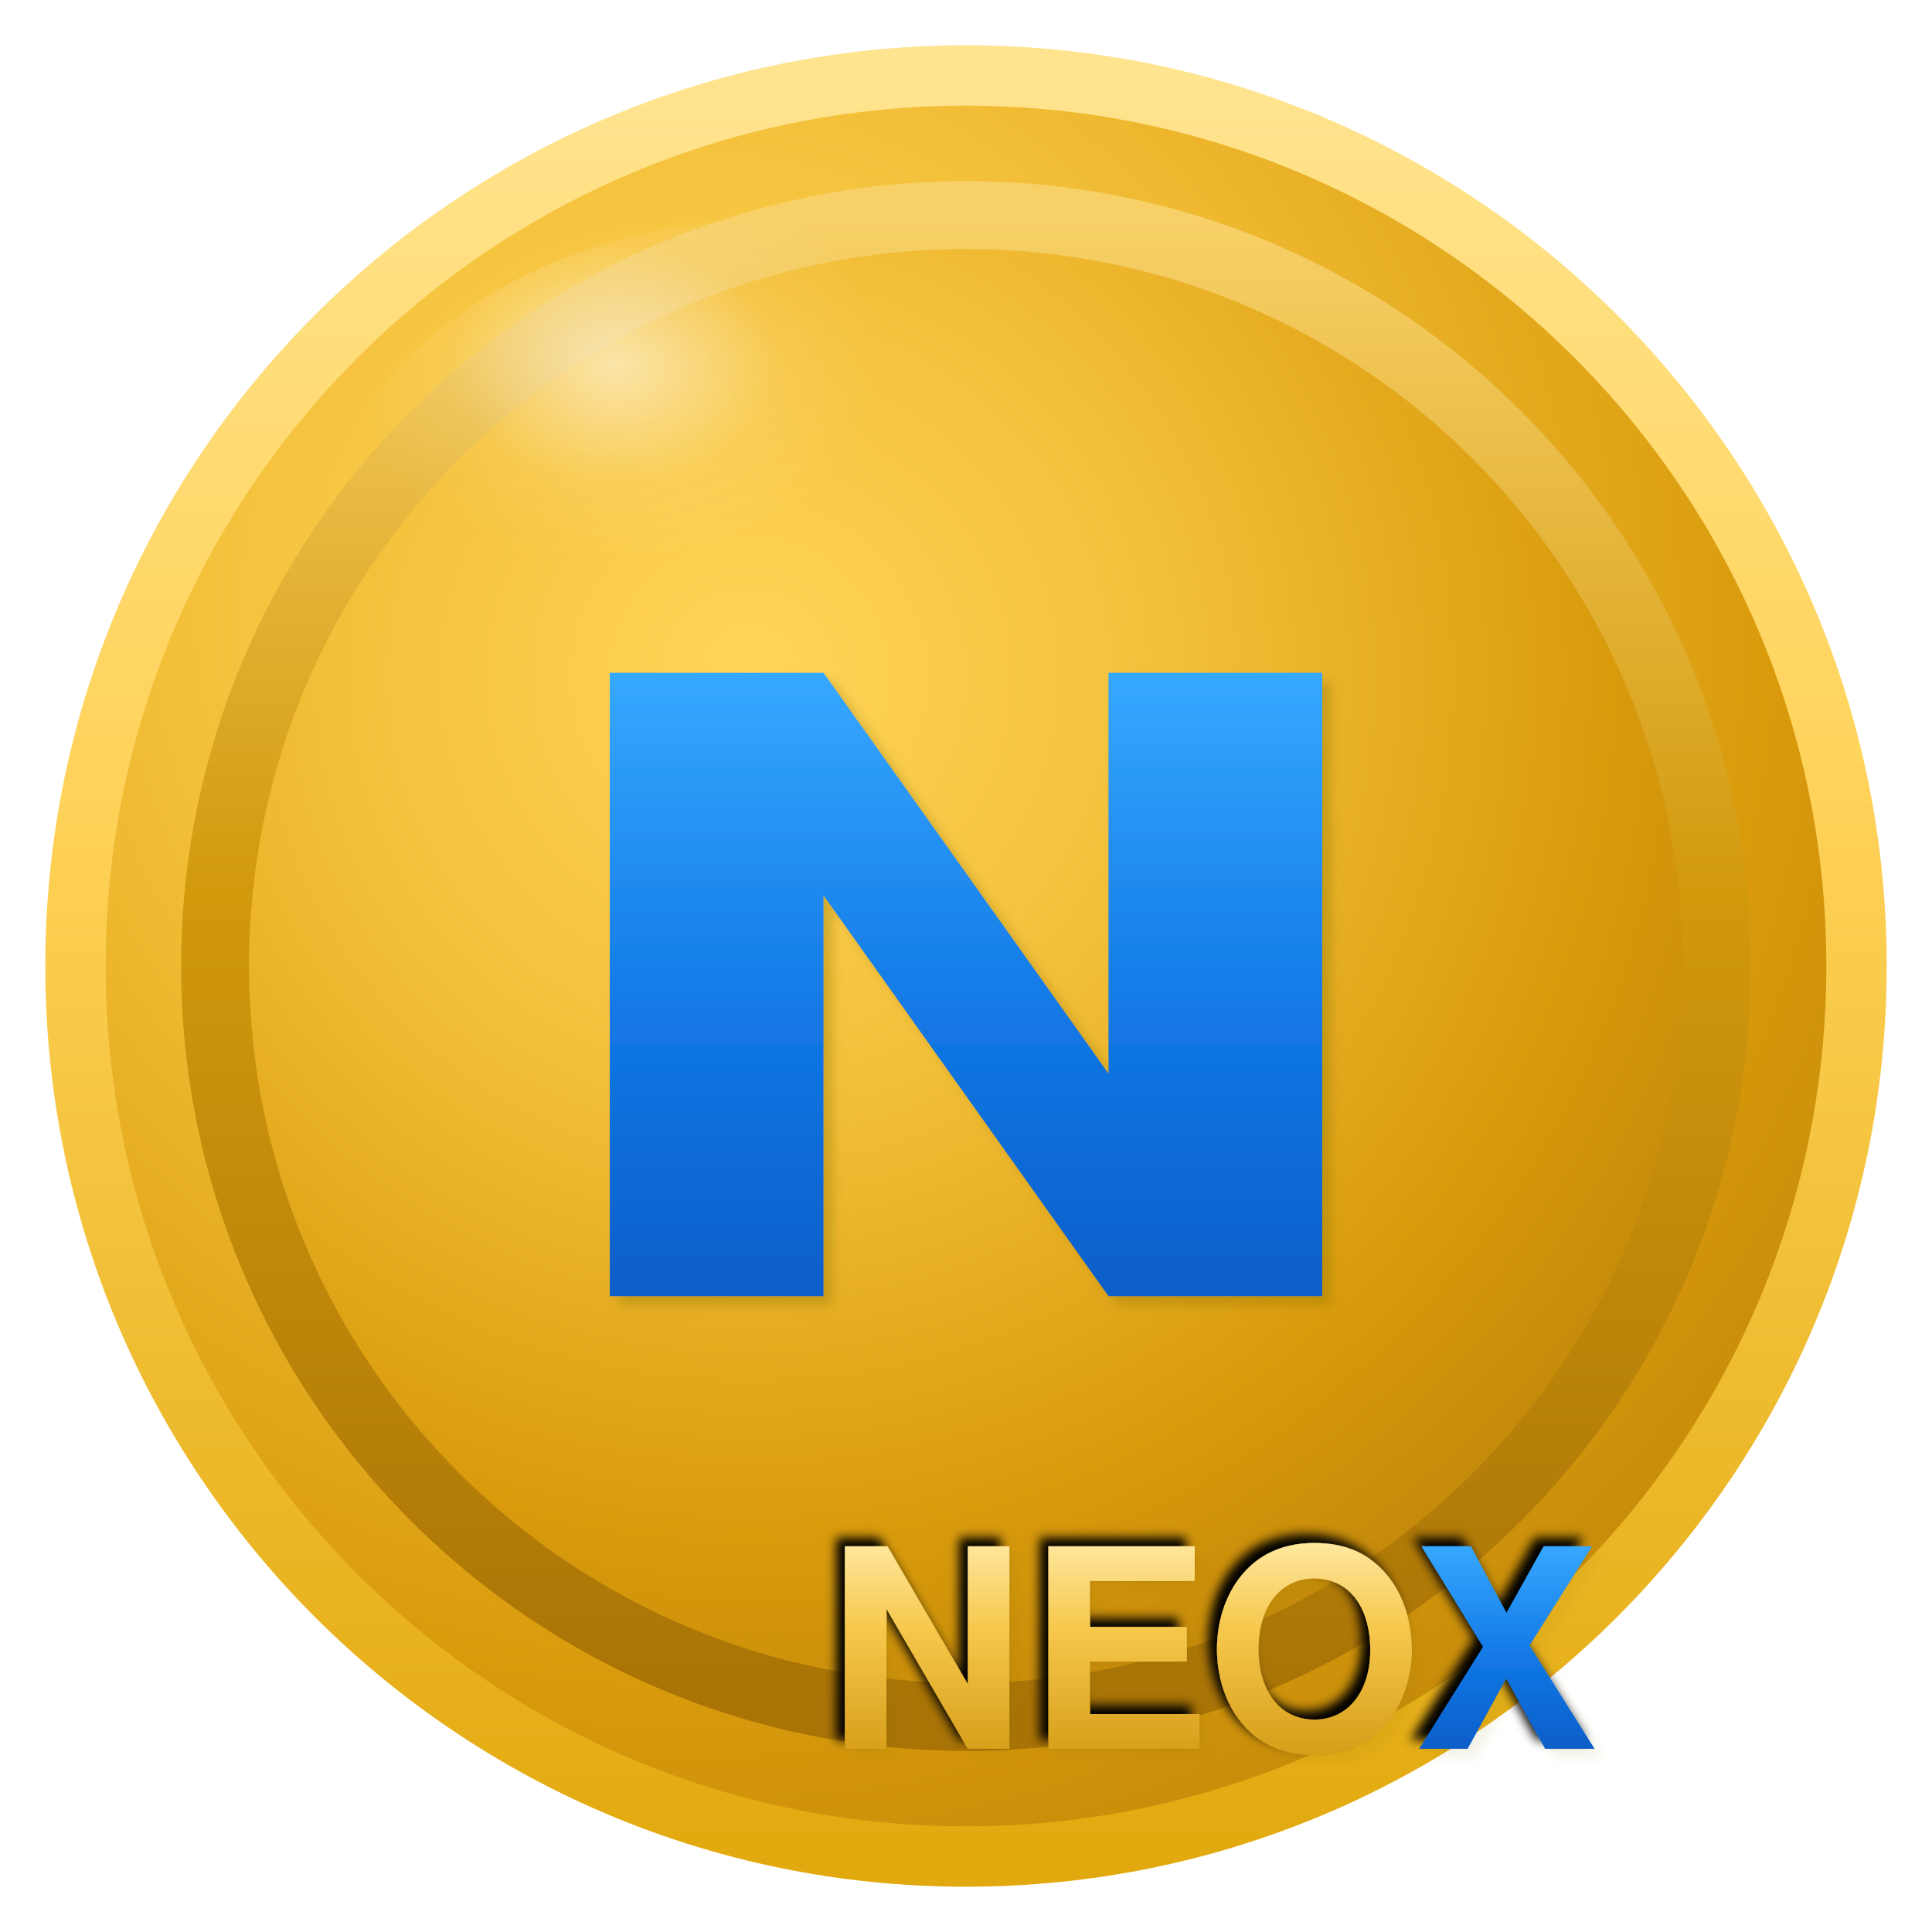
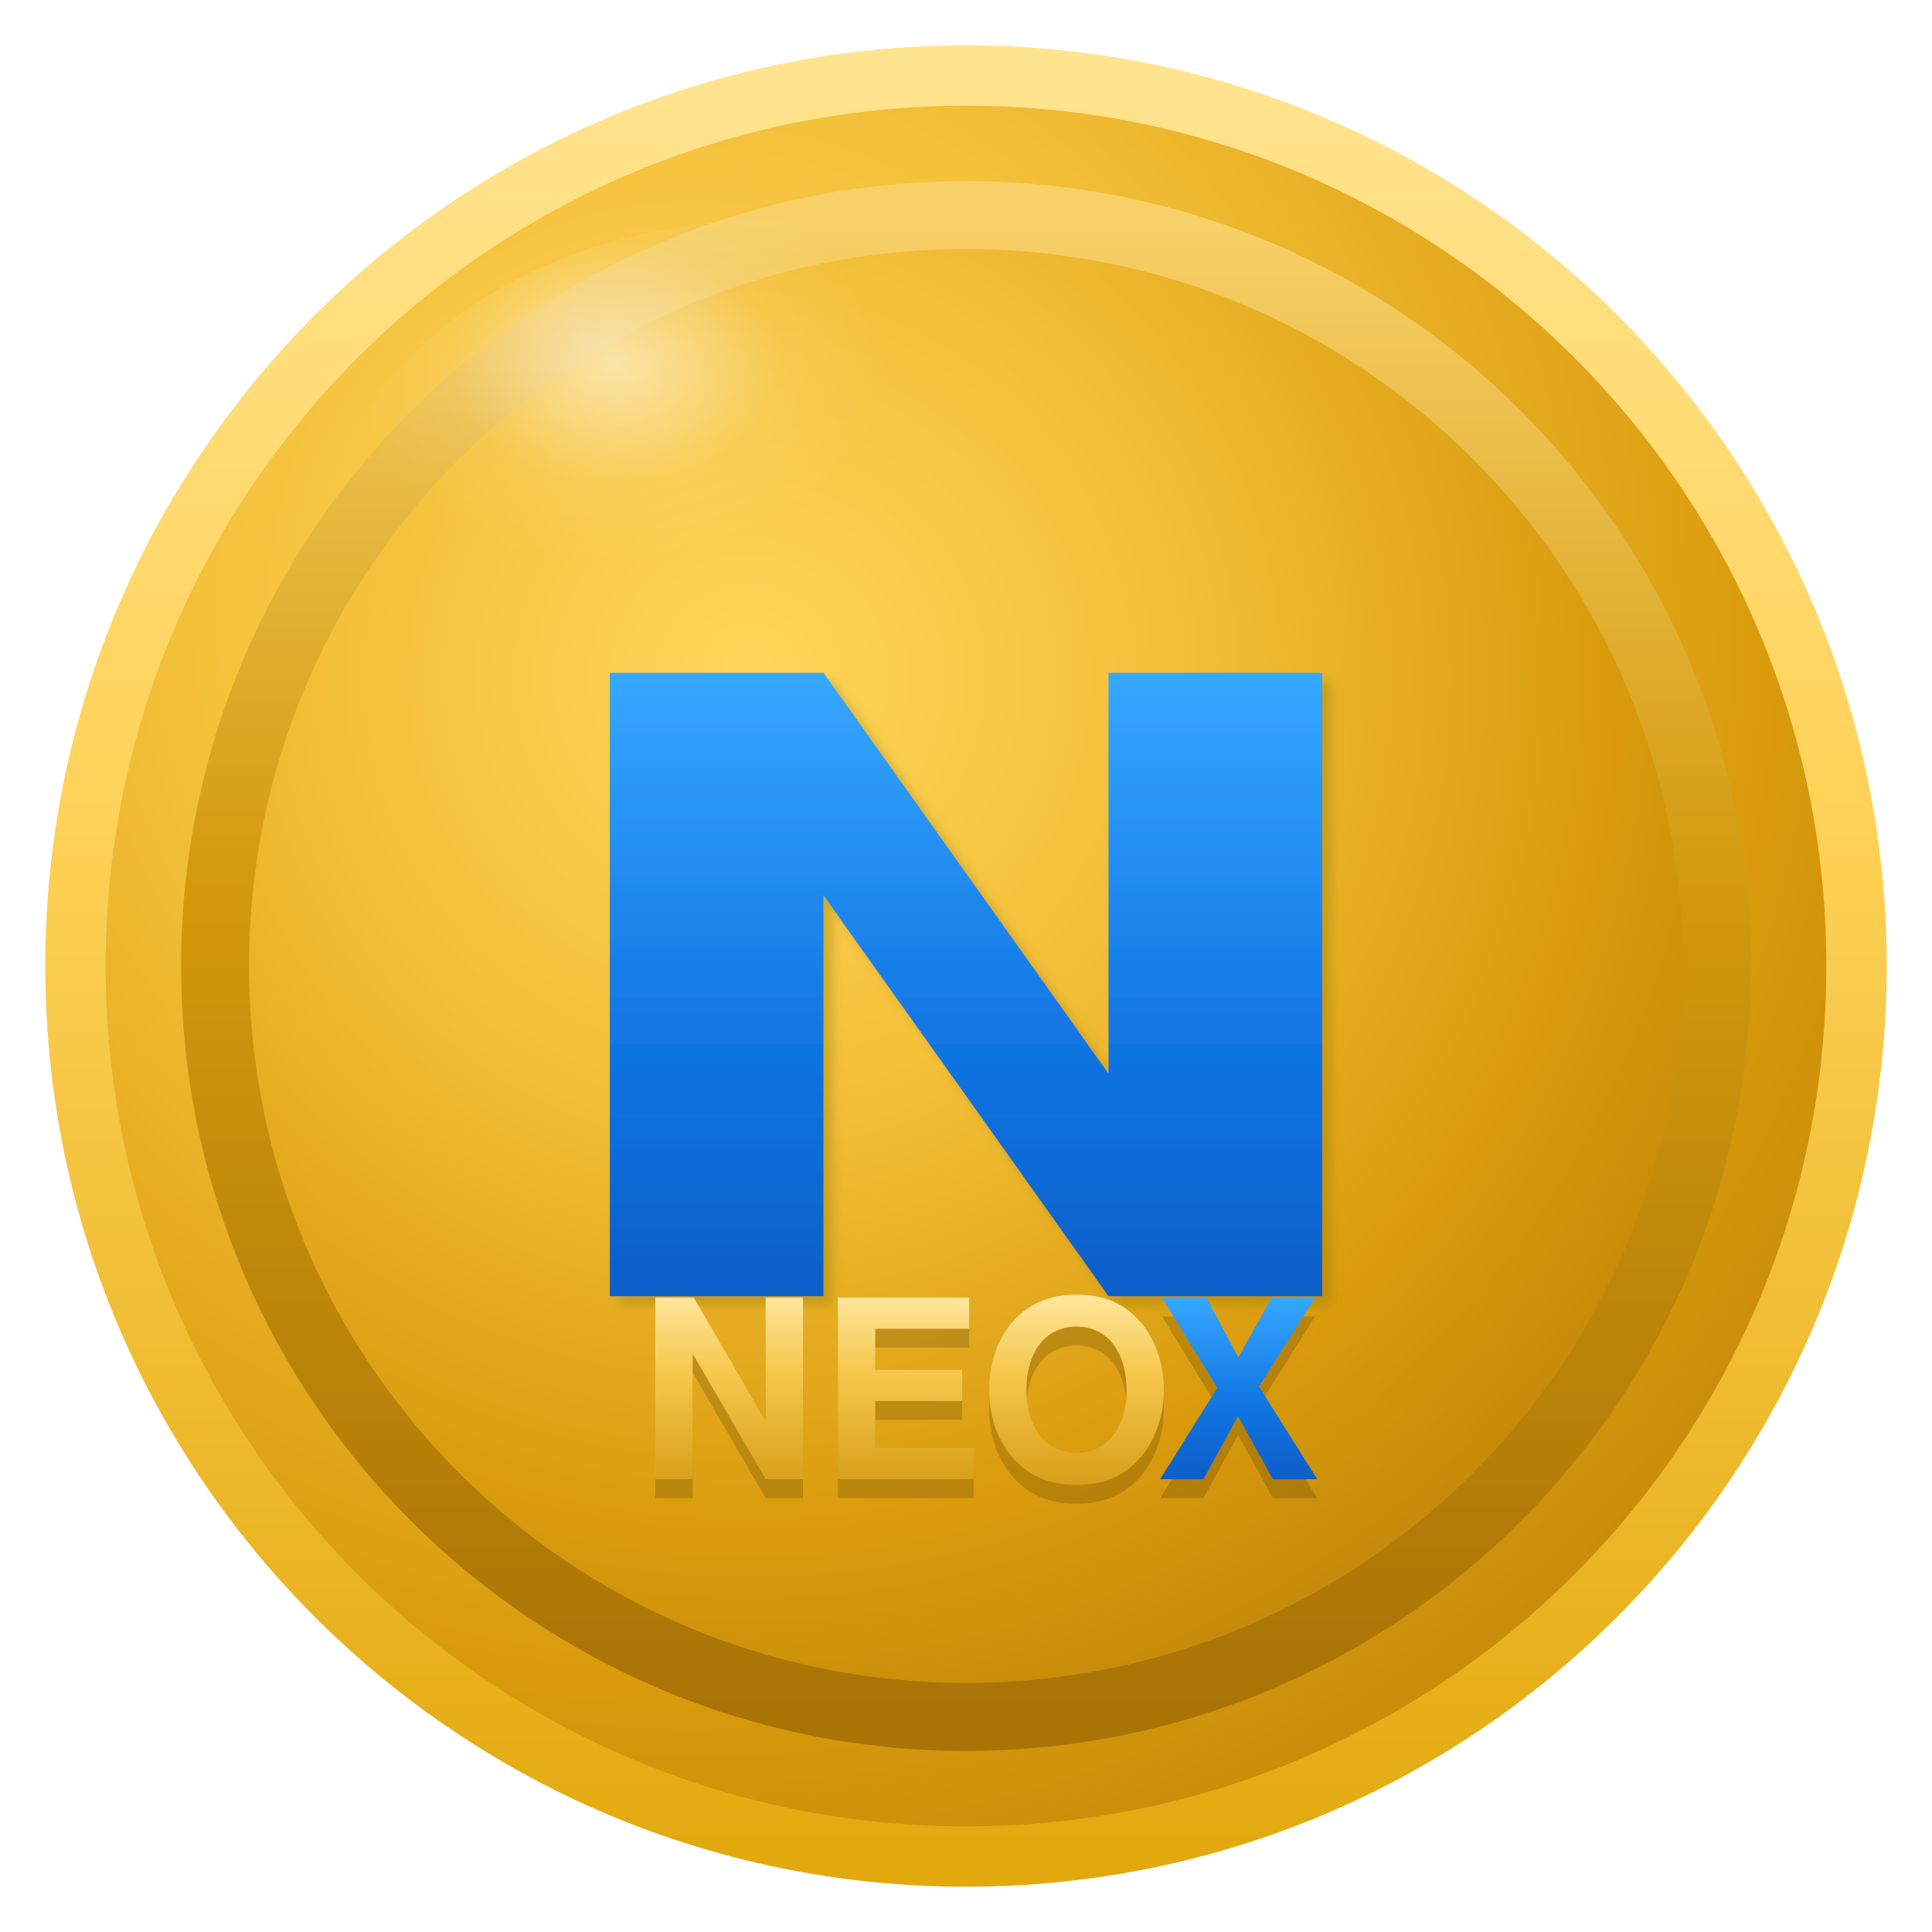
<svg xmlns="http://www.w3.org/2000/svg" viewBox="0 0 512 512" role="img" aria-label="NeoX Coin (embossed)">
  <defs>
    <radialGradient id="goldRadial" cx="35%" cy="30%" r="85%">
      <stop offset="0%" stop-color="#ffd65a" />
      <stop offset="35%" stop-color="#f3bf38" />
      <stop offset="70%" stop-color="#d99b0c" />
      <stop offset="100%" stop-color="#b87f08" />
    </radialGradient>
    <linearGradient id="rimLight" x1="0" y1="0" x2="0" y2="1">
      <stop offset="0%" stop-color="#ffe490" />
      <stop offset="40%" stop-color="#ffd35a" />
      <stop offset="100%" stop-color="#e2a90e" />
    </linearGradient>
    <linearGradient id="innerRim" x1="0" y1="0" x2="0" y2="1">
      <stop offset="0%" stop-color="#f7d067" />
      <stop offset="45%" stop-color="#d2990d" />
      <stop offset="100%" stop-color="#a97306" />
    </linearGradient>
    <linearGradient id="blueGrad" x1="0" y1="0" x2="0" y2="1">
      <stop offset="0%" stop-color="#36a8ff" />
      <stop offset="55%" stop-color="#1278e5" />
      <stop offset="100%" stop-color="#0d5ec9" />
    </linearGradient>
    <linearGradient id="goldText" x1="0" y1="0" x2="0" y2="1">
      <stop offset="0%" stop-color="#ffe79e" />
      <stop offset="40%" stop-color="#f6c84d" />
      <stop offset="100%" stop-color="#d79e19" />
    </linearGradient>
    <filter id="embossLight" x="-20%" y="-20%" width="140%" height="140%">
      <feOffset dx="-2" dy="-2" in="SourceAlpha" result="light" />
      <feGaussianBlur in="light" stdDeviation="1.2" result="blur1" />
      <feMerge>
        <feMergeNode in="blur1" />
        <feMergeNode in="SourceGraphic" />
      </feMerge>
    </filter>
    <filter id="embossShadow" x="-20%" y="-20%" width="140%" height="140%">
      <feOffset dx="2" dy="2" in="SourceAlpha" result="shadow" />
      <feGaussianBlur in="shadow" stdDeviation="1.2" result="blur2" />
      <feColorMatrix in="blur2" type="matrix" values="0 0 0 0 0.25                 0 0 0 0 0.18                 0 0 0 0 0                 0 0 0 0.35 0" result="dark" />
      <feMerge>
        <feMergeNode in="dark" />
        <feMergeNode in="SourceGraphic" />
      </feMerge>
    </filter>
    <radialGradient id="spec" cx="32%" cy="22%" r="30%">
      <stop offset="0%" stop-color="#fff" stop-opacity=".55" />
      <stop offset="60%" stop-color="#fff" stop-opacity=".08" />
      <stop offset="100%" stop-color="#fff" stop-opacity="0" />
    </radialGradient>
  </defs>
  <g>
    <circle cx="256" cy="256" r="236" fill="url(#goldRadial)" />
    <circle cx="256" cy="256" r="236" fill="none" stroke="url(#rimLight)" stroke-width="16" />
    <circle cx="256" cy="256" r="198" fill="none" stroke="url(#innerRim)" stroke-width="20" />
  </g>
  <circle cx="256" cy="256" r="190" fill="url(#goldRadial)" />
  <ellipse cx="206" cy="146" rx="120" ry="88" fill="url(#spec)" />
  <g transform="translate(256,255) scale(1.18) translate(-256,-255)">
    <path d="M176 190 L224 190 L288 280 L288 190 L336 190 L336 330 L288 330 L224 240 L224 330 L176 330 Z" fill="url(#blueGrad)" filter="url(#embossShadow)" />
  </g>
-   <g font-family="Arial Black, Helvetica, Arial, sans-serif" font-weight="900" text-anchor="middle" transform="scale(1.15) translate(19,18)">
-     <text x="240" y="385" font-size="64" fill="#000" opacity="0.25" filter="url(#embossShadow)">NEO</text>
-     <text x="328" y="385" font-size="64" fill="#000" opacity="0.25" filter="url(#embossShadow)">X</text>
-     <text x="240" y="385" font-size="64" fill="url(#goldText)" filter="url(#embossLight)">NEO</text>
-     <text x="328" y="385" font-size="64" fill="url(#blueGrad)" filter="url(#embossLight)">X</text>
+   <g font-family="Arial Black, Helvetica, Arial, sans-serif" font-weight="900" text-anchor="middle">
+     <text x="240" y="397" font-size="66" opacity=".16" fill="#000">NEO</text>
+     <text x="328" y="397" font-size="66" opacity=".16" fill="#000">X</text>
+     <text x="240" y="392" font-size="66" fill="url(#goldText)">NEO</text>
+     <text x="328" y="392" font-size="66" fill="url(#blueGrad)">X</text>
  </g>
</svg>
